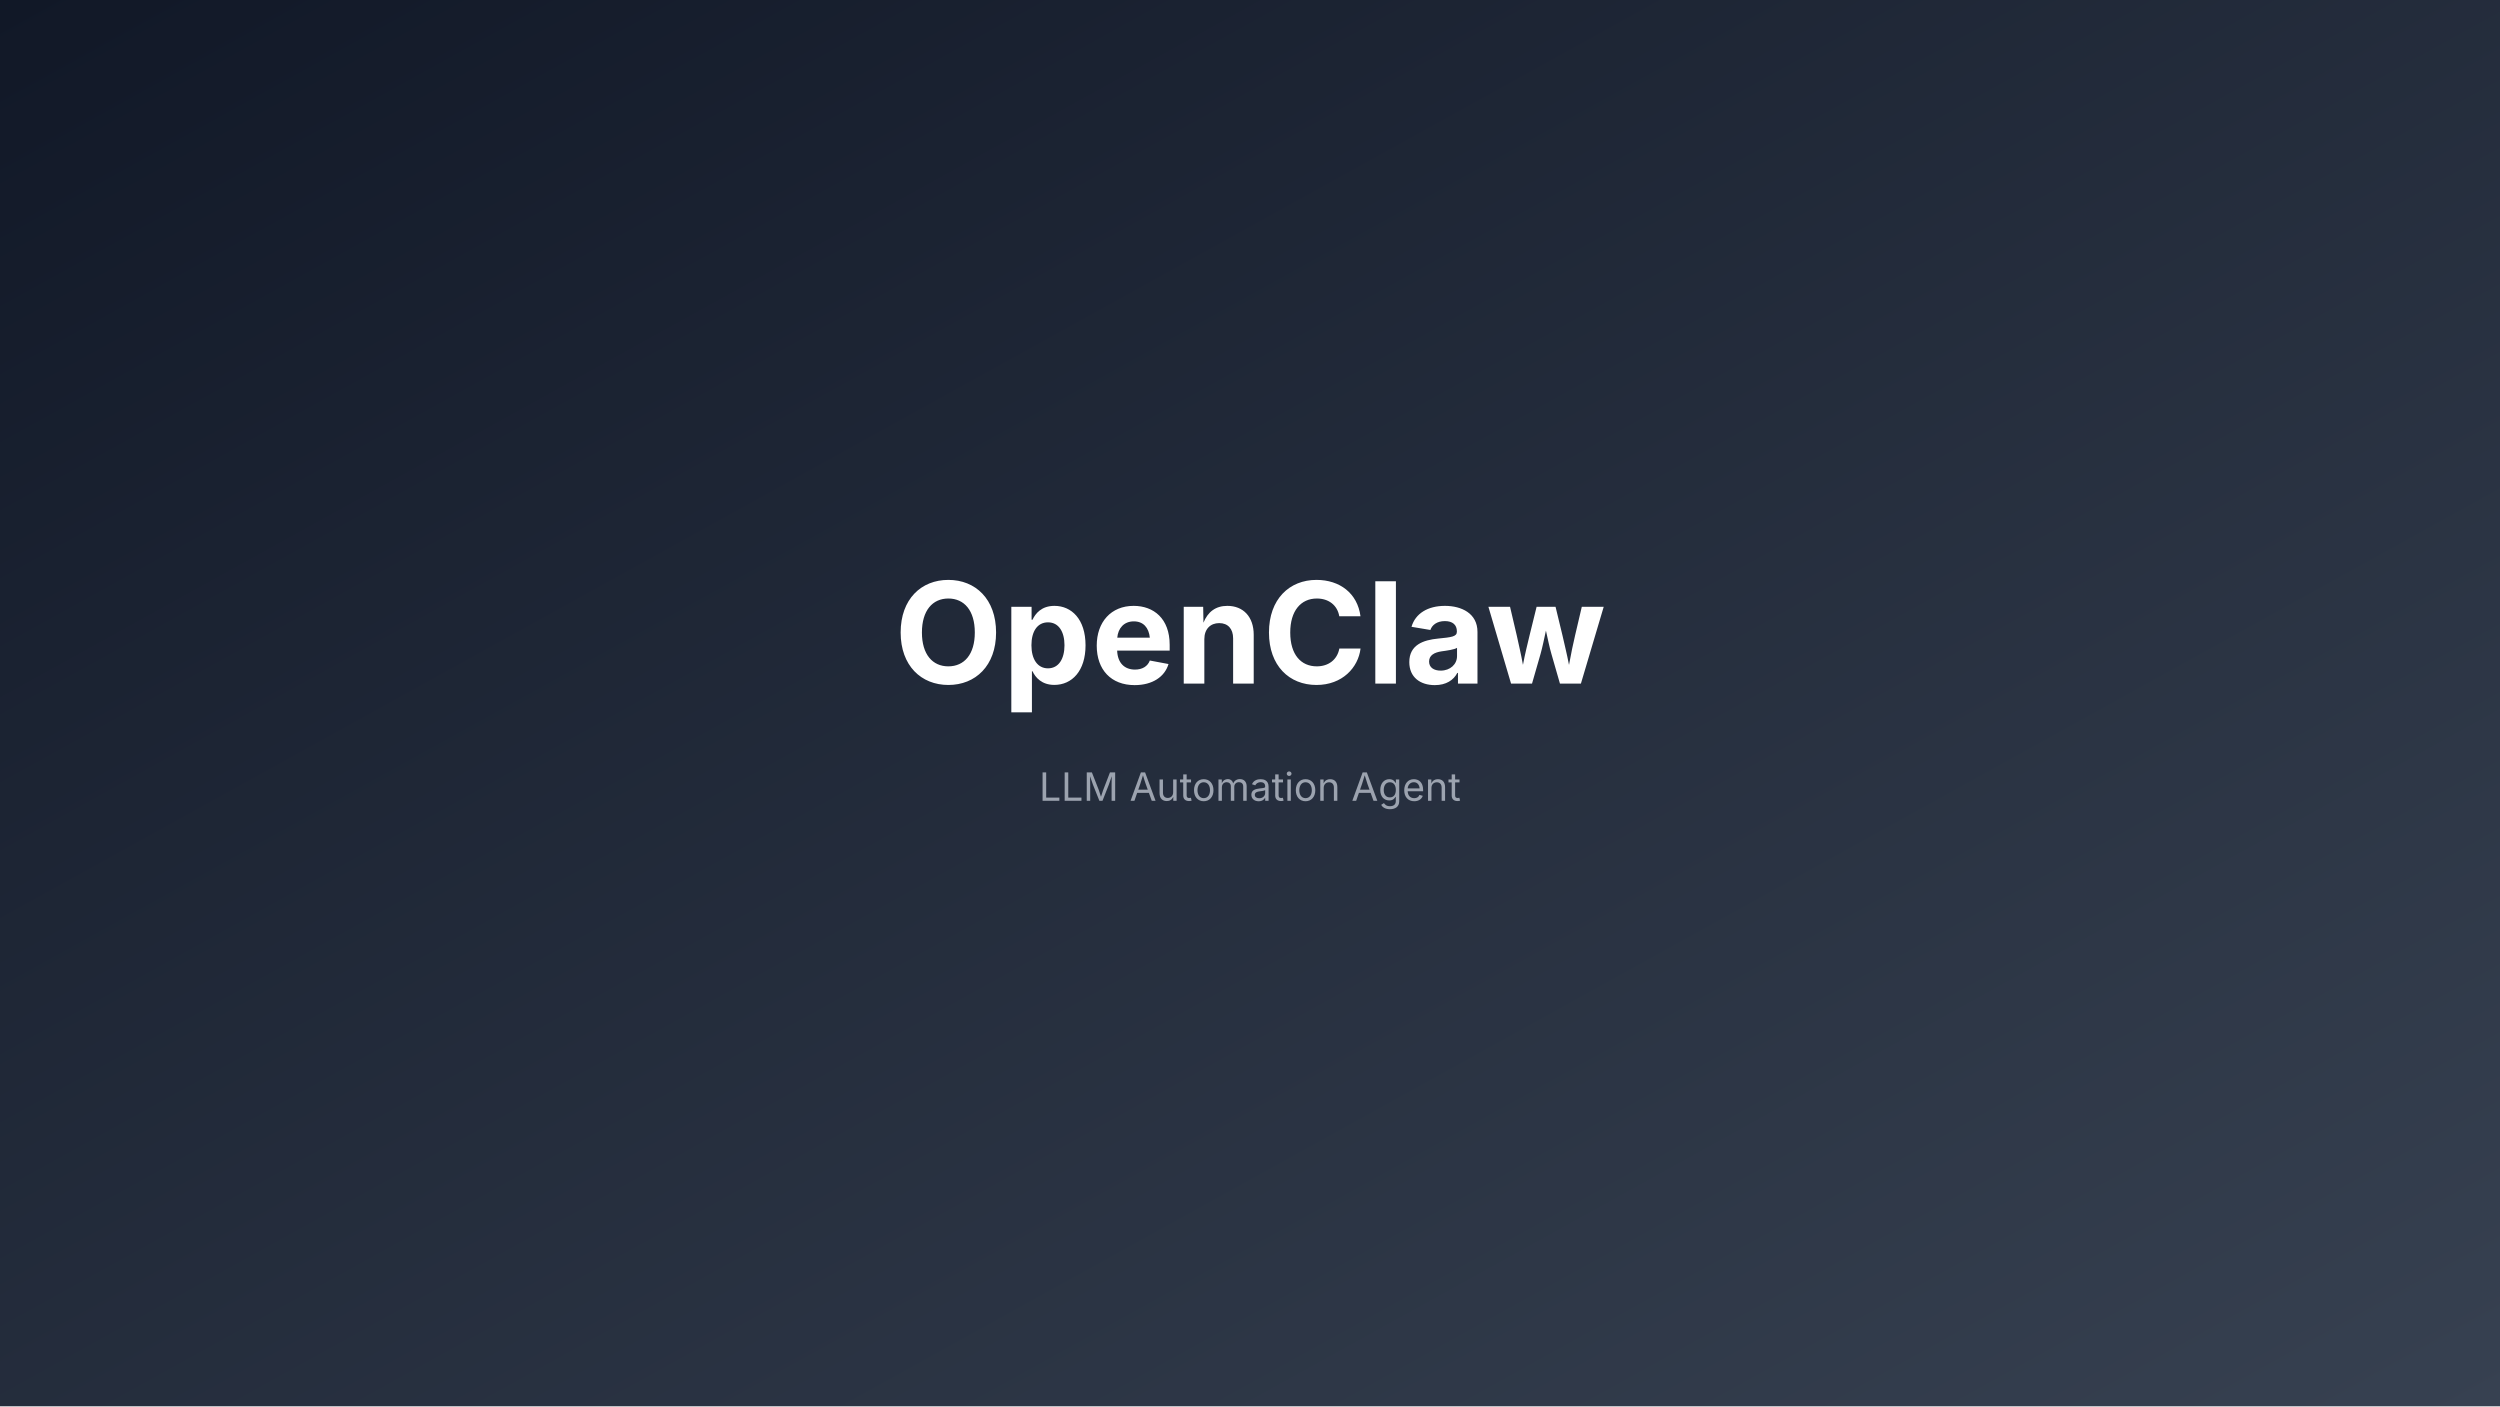
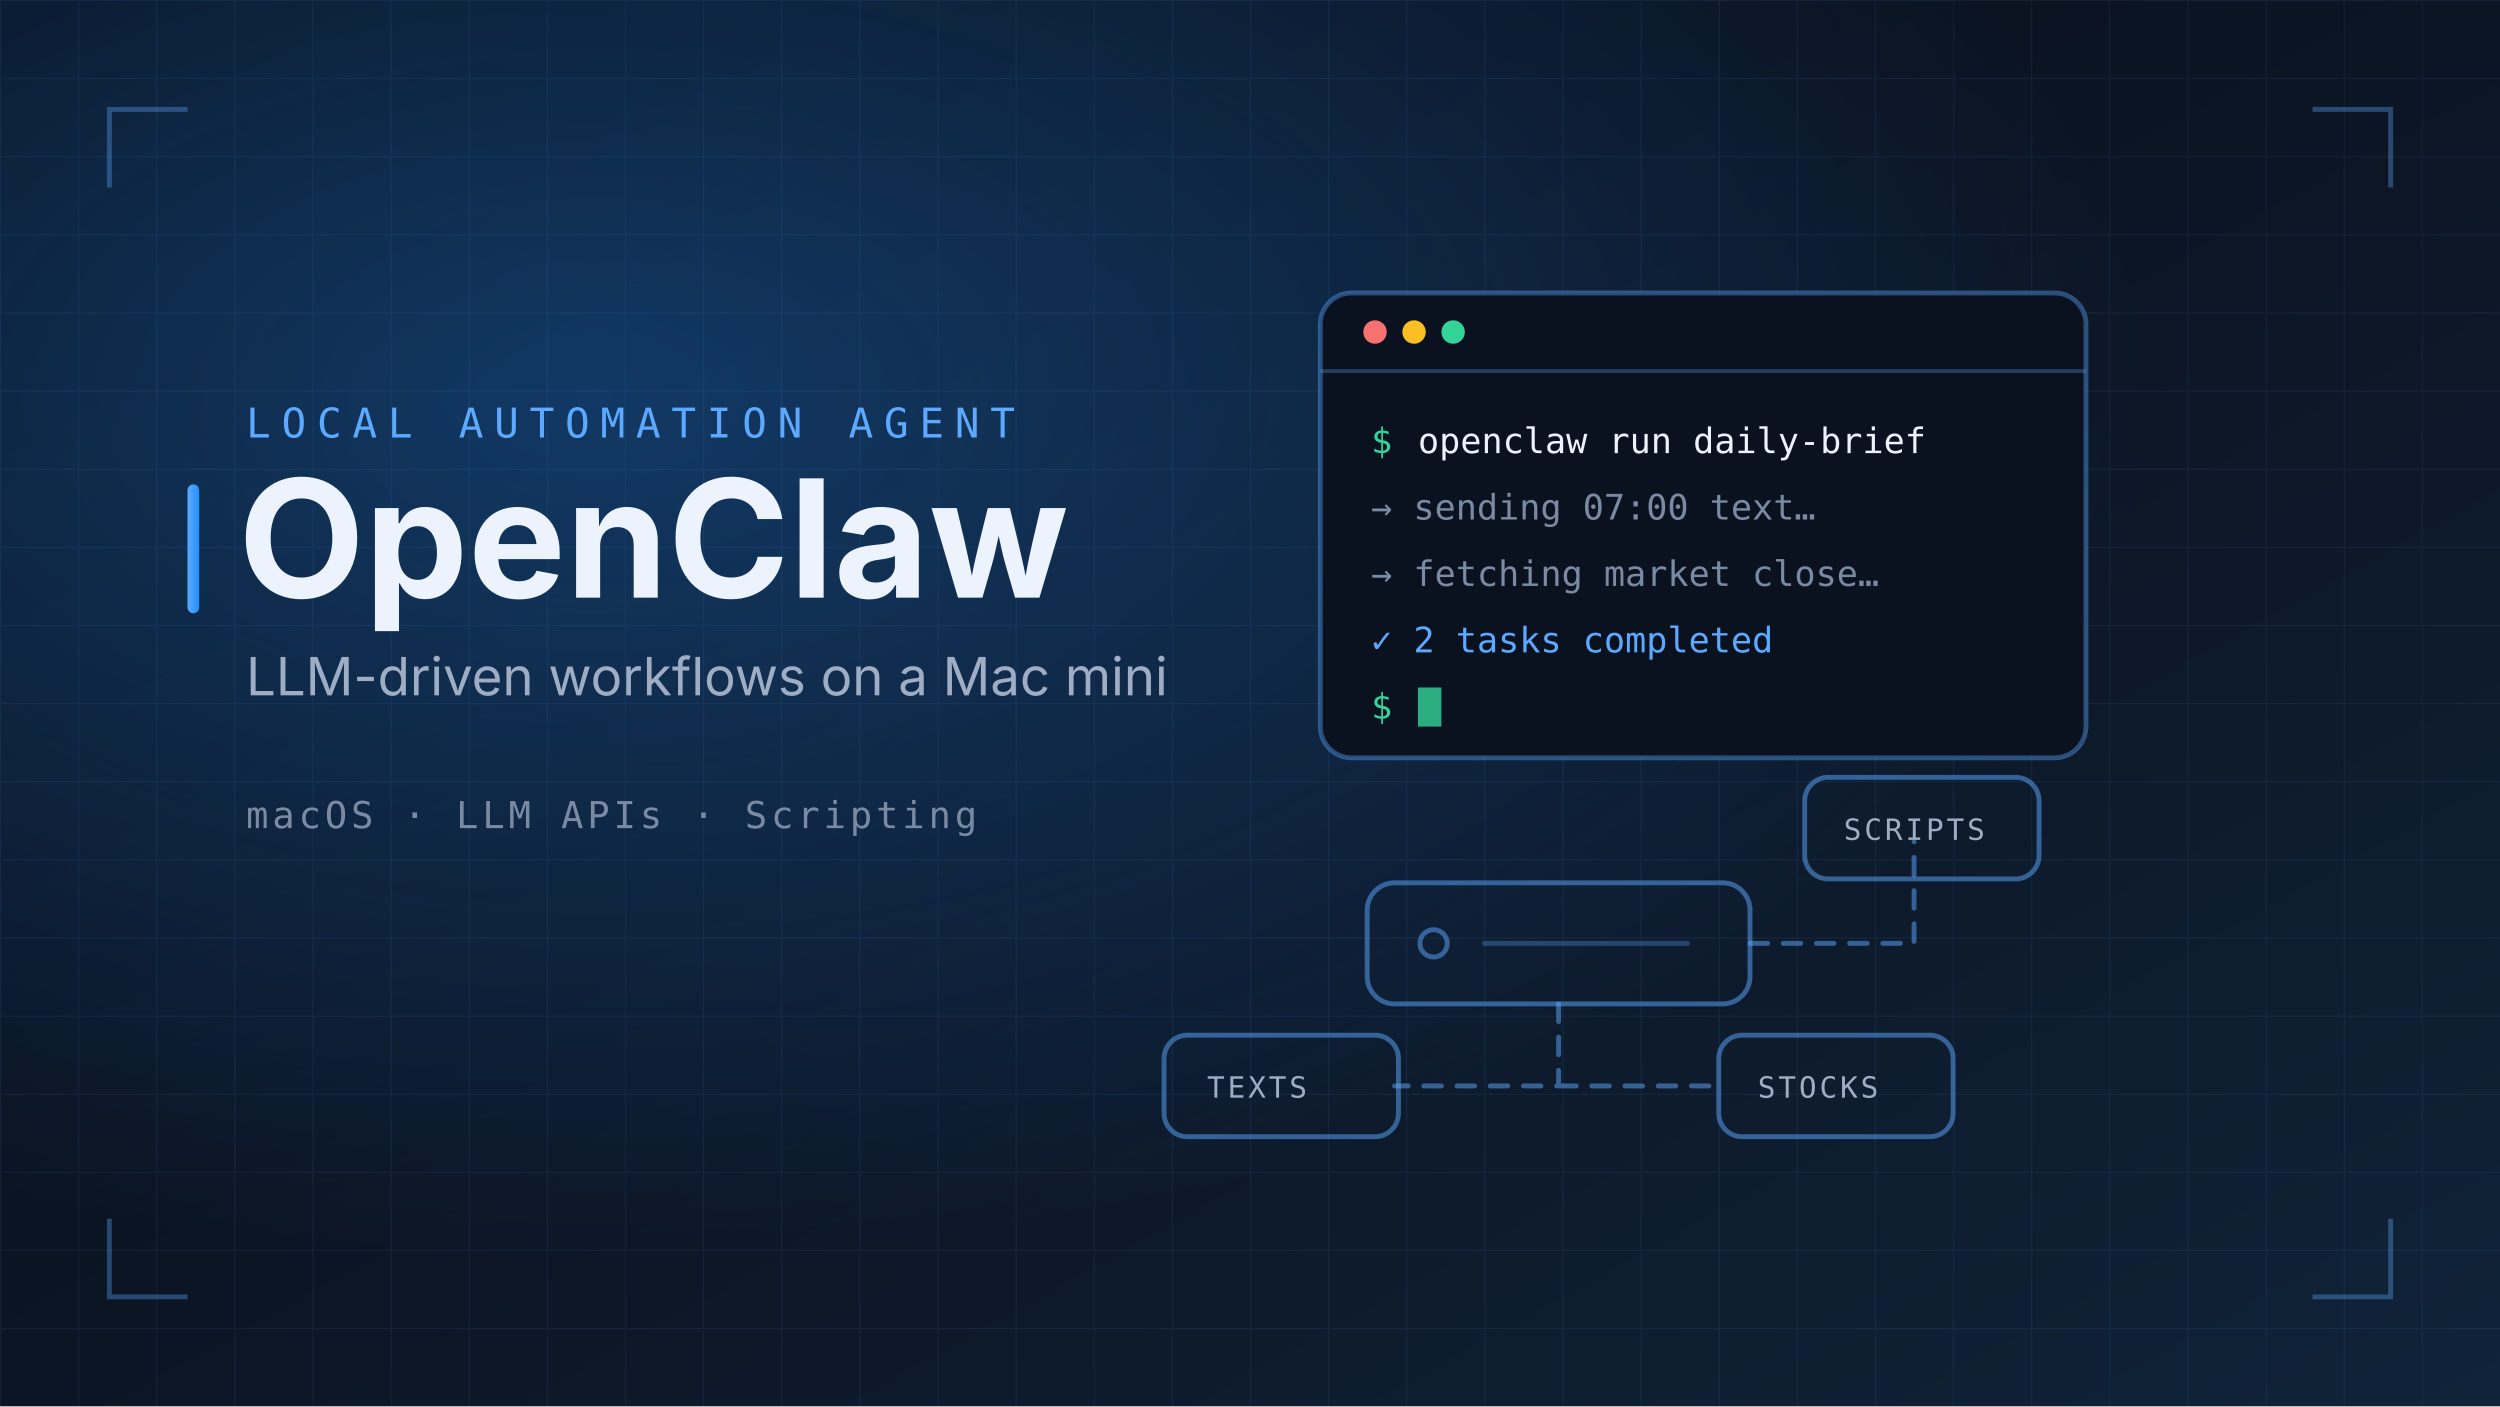
- <svg xmlns="http://www.w3.org/2000/svg" width="1280" height="720" viewBox="0 0 1280 720">
+ <svg xmlns="http://www.w3.org/2000/svg" width="1280" height="720" viewBox="0 0 1280 720" role="img" aria-label="OpenClaw: terminal window wired to scheduled automation tasks on a Mac mini">
  <defs>
-     <linearGradient id="bg" x1="0" y1="0" x2="1" y2="1">
-       <stop offset="0%" stop-color="#111827" />
-       <stop offset="100%" stop-color="#374151" />
+     <linearGradient id="ocBg" x1="0" y1="0" x2="1" y2="1">
+       <stop offset="0%" stop-color="#070B14" />
+       <stop offset="55%" stop-color="#0C1626" />
+       <stop offset="100%" stop-color="#102338" />
+     </linearGradient>
+     <radialGradient id="ocGlow" cx="0.24" cy="0.28" r="0.62">
+       <stop offset="0%" stop-color="#2490FE" stop-opacity="0.32" />
+       <stop offset="100%" stop-color="#2490FE" stop-opacity="0" />
+     </radialGradient>
+     <pattern id="ocGrid" width="40" height="40" patternUnits="userSpaceOnUse">
+       <path d="M40 0H0V40" fill="none" stroke="#5CA9FF" stroke-opacity="0.09" stroke-width="1" />
+     </pattern>
+     <linearGradient id="ocAccent" x1="0" y1="0" x2="1" y2="0">
+       <stop offset="0%" stop-color="#5CA9FF" />
+       <stop offset="100%" stop-color="#2490FE" />
    </linearGradient>
  </defs>
-   <rect width="1280" height="720" fill="url(#bg)" />
-   <text x="640" y="350" text-anchor="middle" font-family="Inter, system-ui, sans-serif" font-size="72" font-weight="700" fill="#ffffff">OpenClaw</text>
-   <text x="640" y="410" text-anchor="middle" font-family="Inter, system-ui, sans-serif" font-size="20" fill="#9ca3af">LLM Automation Agent</text>
+   <rect width="1280" height="720" fill="url(#ocBg)" />
+   <rect width="1280" height="720" fill="url(#ocGrid)" />
+   <rect width="1280" height="720" fill="url(#ocGlow)" />
+   <g>
+     <rect x="676" y="150" width="392" height="238" rx="16" fill="#0A121F" stroke="#5CA9FF" stroke-opacity="0.4" stroke-width="2.5" />
+     <path d="M676 190h392" stroke="#5CA9FF" stroke-opacity="0.28" stroke-width="2" />
+     <g>
+       <circle cx="704" cy="170" r="6" fill="#F87171" />
+       <circle cx="724" cy="170" r="6" fill="#FBBF24" />
+       <circle cx="744" cy="170" r="6" fill="#34D399" />
+     </g>
+     <g font-family="'JetBrains Mono', ui-monospace, monospace" font-size="18">
+       <text x="702" y="232" fill="#34D399">$</text>
+       <text x="726" y="232" fill="#EDF3FC">openclaw run daily-brief</text>
+       <text x="702" y="266" fill="#7A8AA2">→ sending 07:00 text…</text>
+       <text x="702" y="300" fill="#7A8AA2">→ fetching market close…</text>
+       <text x="702" y="334" fill="#5CA9FF">✓ 2 tasks completed</text>
+       <text x="702" y="368" fill="#34D399">$</text>
+       <rect x="726" y="352" width="12" height="20" fill="#34D399" fill-opacity="0.8" />
+     </g>
+   </g>
+   <g fill="none" stroke="#5CA9FF" stroke-opacity="0.5" stroke-width="2.5" stroke-linecap="round" stroke-linejoin="round">
+     <rect x="700" y="452" width="196" height="62" rx="14" />
+     <circle cx="734" cy="483" r="7" />
+     <path d="M760 483h104" stroke-opacity="0.3" />
+     <path d="M798 514v42h-84M798 556h84" stroke-dasharray="9 8" />
+     <rect x="596" y="530" width="120" height="52" rx="12" />
+     <rect x="880" y="530" width="120" height="52" rx="12" />
+     <path d="M896 483h84v-52" stroke-dasharray="9 8" />
+     <rect x="924" y="398" width="120" height="52" rx="12" />
+   </g>
+   <g font-family="'JetBrains Mono', ui-monospace, monospace" font-size="15" fill="#9EADC3" letter-spacing="1.5">
+     <text x="618" y="562">TEXTS</text>
+     <text x="900" y="562">STOCKS</text>
+     <text x="944" y="430">SCRIPTS</text>
+   </g>
+   <g font-family="Inter, system-ui, sans-serif">
+     <rect x="96" y="248" width="6" height="66" rx="3" fill="url(#ocAccent)" />
+     <text x="126" y="224" font-family="'JetBrains Mono', ui-monospace, monospace" font-size="21" letter-spacing="5.5" fill="#5CA9FF">LOCAL AUTOMATION AGENT</text>
+     <text x="122" y="306" font-size="84" font-weight="700" fill="#EDF3FC">OpenClaw</text>
+     <text x="126" y="356" font-size="27" fill="#9EADC3">LLM-driven workflows on a Mac mini</text>
+     <text x="126" y="424" font-family="'JetBrains Mono', ui-monospace, monospace" font-size="19" letter-spacing="2" fill="#7A8AA2">macOS · LLM APIs · Scripting</text>
+   </g>
+   <g stroke="#5CA9FF" stroke-opacity="0.35" stroke-width="2.5" fill="none">
+     <path d="M56 96V56h40M1184 56h40v40M1224 624v40h-40M96 664H56v-40" />
+   </g>
</svg>
